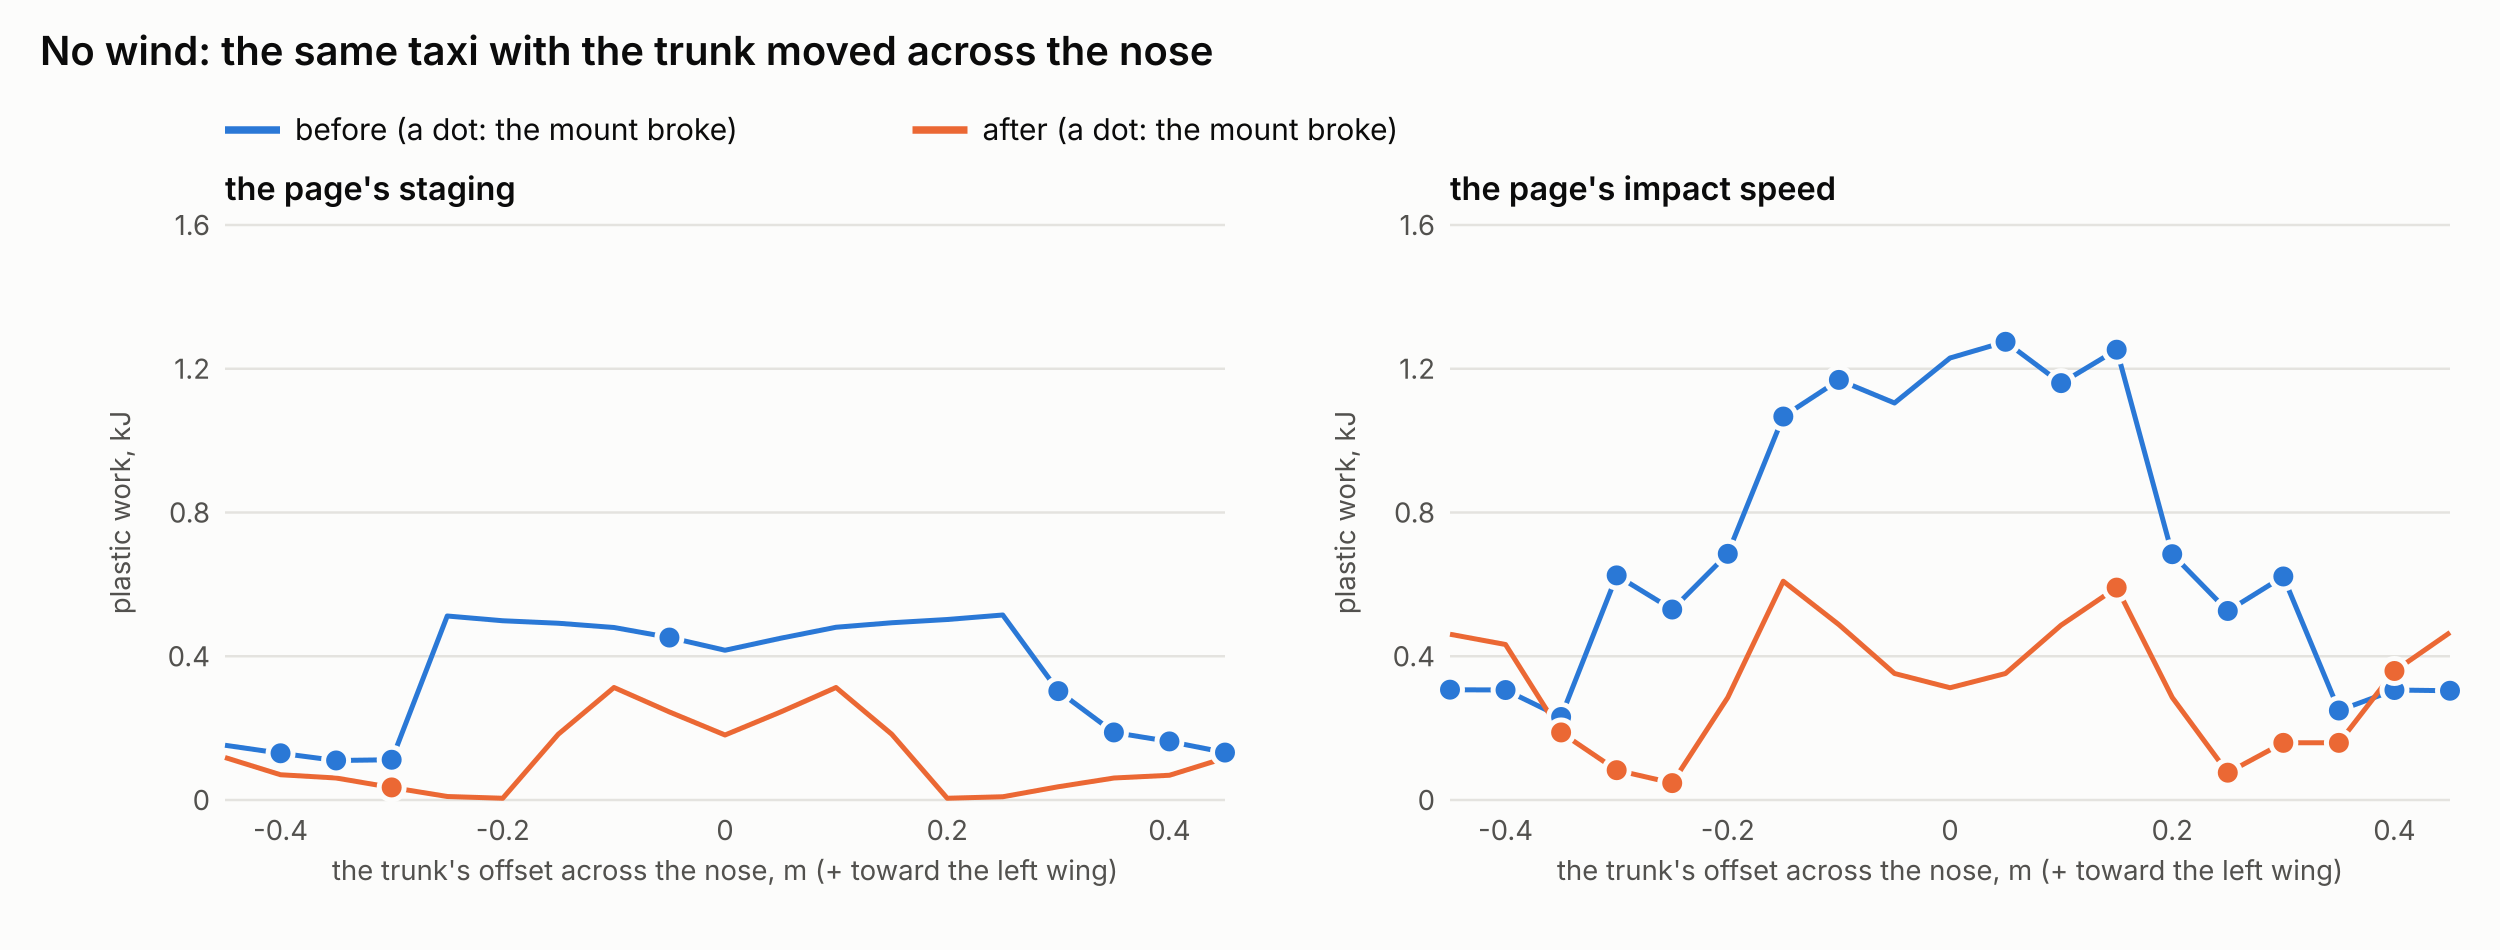
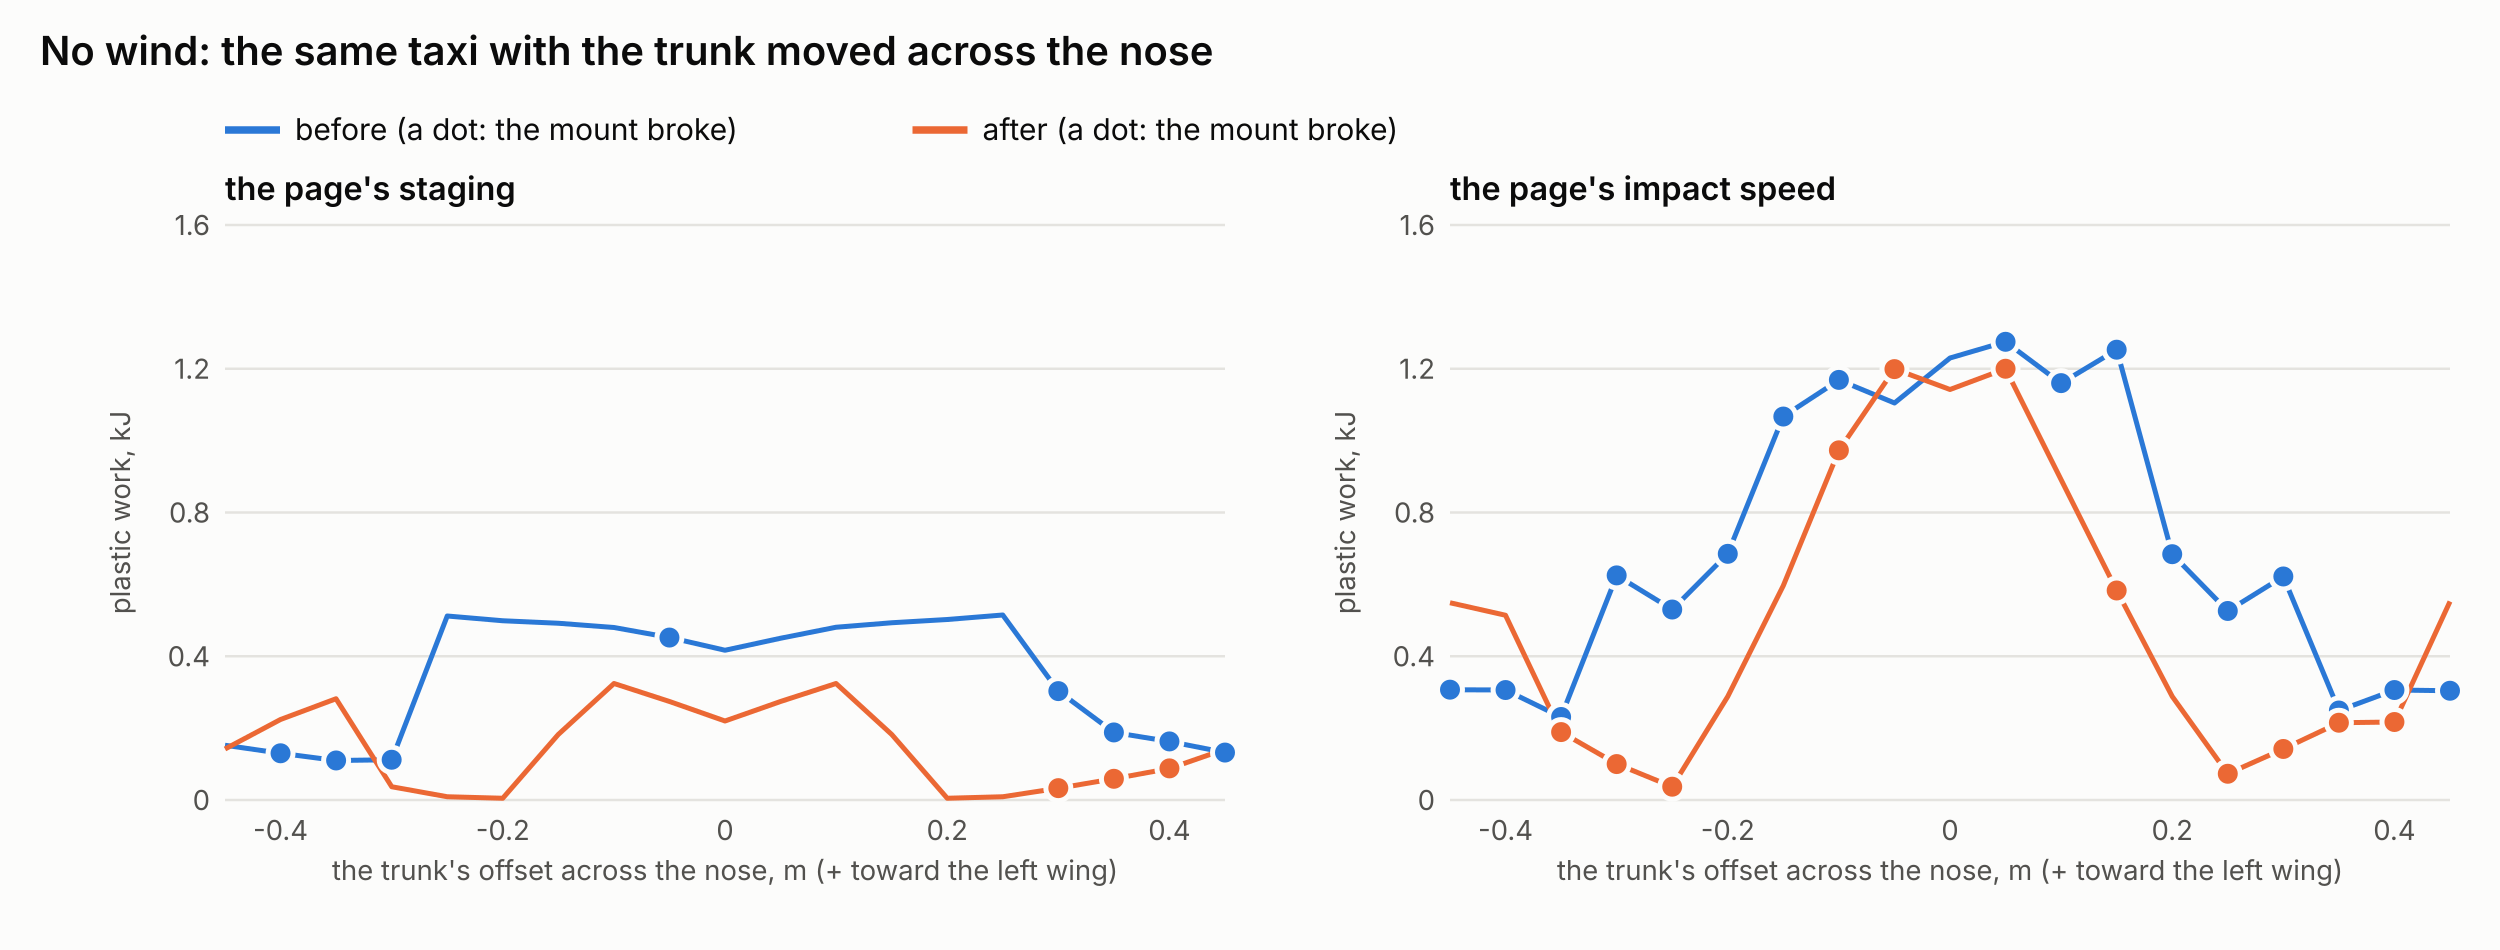
<svg xmlns="http://www.w3.org/2000/svg" width="1000" height="380" viewBox="0 0 1000 380" font-family="system-ui, -apple-system, Segoe UI, sans-serif">
  <rect width="1000" height="380" fill="#fcfcfb" />
  <text x="16" y="26" font-size="16" font-weight="600" fill="#0b0b0b">No wind: the same taxi with the trunk moved across the nose</text>
  <text x="90" y="80" font-size="13" font-weight="600" fill="#0b0b0b">the page's staging</text>
  <line x1="90" x2="490" y1="320" y2="320" stroke="#e4e3df" stroke-width="1" />
  <text x="84" y="324" font-size="11" text-anchor="end" fill="#52514e">0</text>
  <line x1="90" x2="490" y1="262.5" y2="262.5" stroke="#e4e3df" stroke-width="1" />
  <text x="84" y="266.5" font-size="11" text-anchor="end" fill="#52514e">0.4</text>
  <line x1="90" x2="490" y1="205" y2="205" stroke="#e4e3df" stroke-width="1" />
  <text x="84" y="209" font-size="11" text-anchor="end" fill="#52514e">0.8</text>
  <line x1="90" x2="490" y1="147.5" y2="147.5" stroke="#e4e3df" stroke-width="1" />
  <text x="84" y="151.5" font-size="11" text-anchor="end" fill="#52514e">1.2</text>
  <line x1="90" x2="490" y1="90" y2="90" stroke="#e4e3df" stroke-width="1" />
  <text x="84" y="94" font-size="11" text-anchor="end" fill="#52514e">1.6</text>
  <text x="112.222" y="336" font-size="11" text-anchor="middle" fill="#52514e">-0.4</text>
  <text x="201.111" y="336" font-size="11" text-anchor="middle" fill="#52514e">-0.2</text>
  <text x="290" y="336" font-size="11" text-anchor="middle" fill="#52514e">0</text>
  <text x="378.889" y="336" font-size="11" text-anchor="middle" fill="#52514e">0.2</text>
  <text x="467.778" y="336" font-size="11" text-anchor="middle" fill="#52514e">0.4</text>
  <text x="290" y="352" font-size="11" text-anchor="middle" fill="#52514e">the trunk's offset across the nose, m (+ toward the left wing)</text>
  <text transform="translate(52,205) rotate(-90)" font-size="11" text-anchor="middle" fill="#52514e">plastic work, kJ</text>
  <polyline fill="none" stroke="#2a78d6" stroke-width="2" stroke-linejoin="round" points="90.0,298.1 112.2,301.3 134.4,304.2 156.7,303.9 178.9,246.4 201.1,248.3 223.3,249.3 245.6,251.0 267.8,255.0 290.0,260.1 312.2,255.3 334.4,250.9 356.7,249.1 378.9,247.8 401.1,246.0 423.3,276.4 445.6,293.0 467.8,296.6 490.0,301.0" />
-   <polyline fill="none" stroke="#eb6834" stroke-width="2" stroke-linejoin="round" points="90.0,303.0 112.2,309.9 134.4,311.2 156.7,315.0 178.9,318.6 201.1,319.3 223.3,293.7 245.6,275.0 267.8,284.8 290.0,294.0 312.2,284.8 334.4,275.0 356.7,293.7 378.9,319.3 401.1,318.7 423.3,314.7 445.6,311.2 467.8,310.1 490.0,303.2" />
+   <polyline fill="none" stroke="#eb6834" stroke-width="2" stroke-linejoin="round" points="90.0,299.6 112.2,287.8 134.4,279.5 156.7,314.7 178.9,318.7 201.1,319.3 223.3,293.8 245.6,273.4 267.8,280.6 290.0,288.4 312.2,280.6 334.4,273.4 356.7,293.8 378.9,319.3 401.1,318.7 423.3,315.3 445.6,311.5 467.8,307.4 490.0,299.7" />
  <g stroke="#fcfcfb" stroke-width="2">
    <circle cx="112.222" cy="301.312" r="5" fill="#2a78d6" />
  </g>
  <g stroke="#fcfcfb" stroke-width="2">
    <circle cx="134.444" cy="304.188" r="5" fill="#2a78d6" />
  </g>
  <g stroke="#fcfcfb" stroke-width="2">
    <circle cx="156.667" cy="303.9" r="5" fill="#2a78d6" />
  </g>
  <g stroke="#fcfcfb" stroke-width="2">
    <circle cx="267.778" cy="255.025" r="5" fill="#2a78d6" />
  </g>
  <g stroke="#fcfcfb" stroke-width="2">
    <circle cx="423.333" cy="276.444" r="5" fill="#2a78d6" />
  </g>
  <g stroke="#fcfcfb" stroke-width="2">
    <circle cx="445.556" cy="292.975" r="5" fill="#2a78d6" />
  </g>
  <g stroke="#fcfcfb" stroke-width="2">
    <circle cx="467.778" cy="296.569" r="5" fill="#2a78d6" />
  </g>
  <g stroke="#fcfcfb" stroke-width="2">
    <circle cx="490" cy="301.025" r="5" fill="#2a78d6" />
  </g>
  <g stroke="#fcfcfb" stroke-width="2">
-     <circle cx="156.667" cy="314.969" r="5" fill="#eb6834" />
+     <circle cx="423.333" cy="315.256" r="5" fill="#eb6834" />
+   </g>
+   <g stroke="#fcfcfb" stroke-width="2">
+     <circle cx="445.556" cy="311.519" r="5" fill="#eb6834" />
+   </g>
+   <g stroke="#fcfcfb" stroke-width="2">
+     <circle cx="467.778" cy="307.35" r="5" fill="#eb6834" />
  </g>
  <text x="580" y="80" font-size="13" font-weight="600" fill="#0b0b0b">the page's impact speed</text>
  <line x1="580" x2="980" y1="320" y2="320" stroke="#e4e3df" stroke-width="1" />
  <text x="574" y="324" font-size="11" text-anchor="end" fill="#52514e">0</text>
  <line x1="580" x2="980" y1="262.5" y2="262.5" stroke="#e4e3df" stroke-width="1" />
  <text x="574" y="266.5" font-size="11" text-anchor="end" fill="#52514e">0.4</text>
  <line x1="580" x2="980" y1="205" y2="205" stroke="#e4e3df" stroke-width="1" />
  <text x="574" y="209" font-size="11" text-anchor="end" fill="#52514e">0.8</text>
  <line x1="580" x2="980" y1="147.5" y2="147.5" stroke="#e4e3df" stroke-width="1" />
  <text x="574" y="151.5" font-size="11" text-anchor="end" fill="#52514e">1.2</text>
  <line x1="580" x2="980" y1="90" y2="90" stroke="#e4e3df" stroke-width="1" />
  <text x="574" y="94" font-size="11" text-anchor="end" fill="#52514e">1.6</text>
  <text x="602.222" y="336" font-size="11" text-anchor="middle" fill="#52514e">-0.4</text>
  <text x="691.111" y="336" font-size="11" text-anchor="middle" fill="#52514e">-0.2</text>
  <text x="780" y="336" font-size="11" text-anchor="middle" fill="#52514e">0</text>
  <text x="868.889" y="336" font-size="11" text-anchor="middle" fill="#52514e">0.2</text>
  <text x="957.778" y="336" font-size="11" text-anchor="middle" fill="#52514e">0.4</text>
  <text x="780" y="352" font-size="11" text-anchor="middle" fill="#52514e">the trunk's offset across the nose, m (+ toward the left wing)</text>
  <text transform="translate(542,205) rotate(-90)" font-size="11" text-anchor="middle" fill="#52514e">plastic work, kJ</text>
  <polyline fill="none" stroke="#2a78d6" stroke-width="2" stroke-linejoin="round" points="580.0,275.9 602.2,276.0 624.4,286.8 646.7,230.2 668.9,243.8 691.1,221.5 713.3,166.6 735.6,152.0 757.8,161.2 780.0,143.2 802.2,136.7 824.4,153.3 846.7,139.9 868.9,221.7 891.1,244.4 913.3,230.6 935.6,284.2 957.8,276.0 980.0,276.3" />
-   <polyline fill="none" stroke="#eb6834" stroke-width="2" stroke-linejoin="round" points="580.0,253.7 602.2,257.8 624.4,293.0 646.7,308.1 668.9,313.2 691.1,279.0 713.3,232.5 735.6,249.9 757.8,269.4 780.0,275.1 802.2,269.4 824.4,250.1 846.7,235.0 868.9,279.0 891.1,309.1 913.3,297.1 935.6,297.1 957.8,268.4 980.0,253.0" />
+   <polyline fill="none" stroke="#eb6834" stroke-width="2" stroke-linejoin="round" points="580.0,241.1 602.2,246.1 624.4,292.8 646.7,305.6 668.9,314.7 691.1,278.6 713.3,234.3 735.6,180.1 757.8,147.6 780.0,155.8 802.2,147.5 824.4,191.8 846.7,236.2 868.9,278.6 891.1,309.5 913.3,299.6 935.6,289.1 957.8,288.8 980.0,240.6" />
  <g stroke="#fcfcfb" stroke-width="2">
    <circle cx="580" cy="275.869" r="5" fill="#2a78d6" />
  </g>
  <g stroke="#fcfcfb" stroke-width="2">
    <circle cx="602.222" cy="276.012" r="5" fill="#2a78d6" />
  </g>
  <g stroke="#fcfcfb" stroke-width="2">
    <circle cx="624.444" cy="286.794" r="5" fill="#2a78d6" />
  </g>
  <g stroke="#fcfcfb" stroke-width="2">
    <circle cx="646.667" cy="230.156" r="5" fill="#2a78d6" />
  </g>
  <g stroke="#fcfcfb" stroke-width="2">
    <circle cx="668.889" cy="243.812" r="5" fill="#2a78d6" />
  </g>
  <g stroke="#fcfcfb" stroke-width="2">
    <circle cx="691.111" cy="221.531" r="5" fill="#2a78d6" />
  </g>
  <g stroke="#fcfcfb" stroke-width="2">
    <circle cx="713.333" cy="166.619" r="5" fill="#2a78d6" />
  </g>
  <g stroke="#fcfcfb" stroke-width="2">
    <circle cx="735.556" cy="151.956" r="5" fill="#2a78d6" />
  </g>
  <g stroke="#fcfcfb" stroke-width="2">
    <circle cx="802.222" cy="136.719" r="5" fill="#2a78d6" />
  </g>
  <g stroke="#fcfcfb" stroke-width="2">
    <circle cx="824.444" cy="153.25" r="5" fill="#2a78d6" />
  </g>
  <g stroke="#fcfcfb" stroke-width="2">
    <circle cx="846.667" cy="139.881" r="5" fill="#2a78d6" />
  </g>
  <g stroke="#fcfcfb" stroke-width="2">
    <circle cx="868.889" cy="221.675" r="5" fill="#2a78d6" />
  </g>
  <g stroke="#fcfcfb" stroke-width="2">
    <circle cx="891.111" cy="244.387" r="5" fill="#2a78d6" />
  </g>
  <g stroke="#fcfcfb" stroke-width="2">
    <circle cx="913.333" cy="230.588" r="5" fill="#2a78d6" />
  </g>
  <g stroke="#fcfcfb" stroke-width="2">
    <circle cx="935.556" cy="284.206" r="5" fill="#2a78d6" />
  </g>
  <g stroke="#fcfcfb" stroke-width="2">
    <circle cx="957.778" cy="276.012" r="5" fill="#2a78d6" />
  </g>
  <g stroke="#fcfcfb" stroke-width="2">
    <circle cx="980" cy="276.3" r="5" fill="#2a78d6" />
  </g>
  <g stroke="#fcfcfb" stroke-width="2">
-     <circle cx="624.444" cy="292.975" r="5" fill="#eb6834" />
+     <circle cx="624.444" cy="292.831" r="5" fill="#eb6834" />
  </g>
  <g stroke="#fcfcfb" stroke-width="2">
-     <circle cx="646.667" cy="308.069" r="5" fill="#eb6834" />
+     <circle cx="646.667" cy="305.625" r="5" fill="#eb6834" />
  </g>
  <g stroke="#fcfcfb" stroke-width="2">
-     <circle cx="668.889" cy="313.244" r="5" fill="#eb6834" />
+     <circle cx="668.889" cy="314.681" r="5" fill="#eb6834" />
  </g>
  <g stroke="#fcfcfb" stroke-width="2">
-     <circle cx="846.667" cy="235.044" r="5" fill="#eb6834" />
+     <circle cx="735.556" cy="180.131" r="5" fill="#eb6834" />
  </g>
  <g stroke="#fcfcfb" stroke-width="2">
-     <circle cx="891.111" cy="309.075" r="5" fill="#eb6834" />
+     <circle cx="757.778" cy="147.644" r="5" fill="#eb6834" />
  </g>
  <g stroke="#fcfcfb" stroke-width="2">
-     <circle cx="913.333" cy="297.144" r="5" fill="#eb6834" />
+     <circle cx="802.222" cy="147.5" r="5" fill="#eb6834" />
  </g>
  <g stroke="#fcfcfb" stroke-width="2">
-     <circle cx="935.556" cy="297.144" r="5" fill="#eb6834" />
+     <circle cx="846.667" cy="236.194" r="5" fill="#eb6834" />
  </g>
  <g stroke="#fcfcfb" stroke-width="2">
-     <circle cx="957.778" cy="268.394" r="5" fill="#eb6834" />
+     <circle cx="891.111" cy="309.506" r="5" fill="#eb6834" />
+   </g>
+   <g stroke="#fcfcfb" stroke-width="2">
+     <circle cx="913.333" cy="299.587" r="5" fill="#eb6834" />
+   </g>
+   <g stroke="#fcfcfb" stroke-width="2">
+     <circle cx="935.556" cy="289.094" r="5" fill="#eb6834" />
+   </g>
+   <g stroke="#fcfcfb" stroke-width="2">
+     <circle cx="957.778" cy="288.806" r="5" fill="#eb6834" />
  </g>
  <line x1="90" x2="112" y1="52" y2="52" stroke="#2a78d6" stroke-width="3" />
  <text x="118" y="56" font-size="12" fill="#0b0b0b">before (a dot: the mount broke)</text>
  <line x1="365" x2="387" y1="52" y2="52" stroke="#eb6834" stroke-width="3" />
  <text x="393" y="56" font-size="12" fill="#0b0b0b">after (a dot: the mount broke)</text>
</svg>
